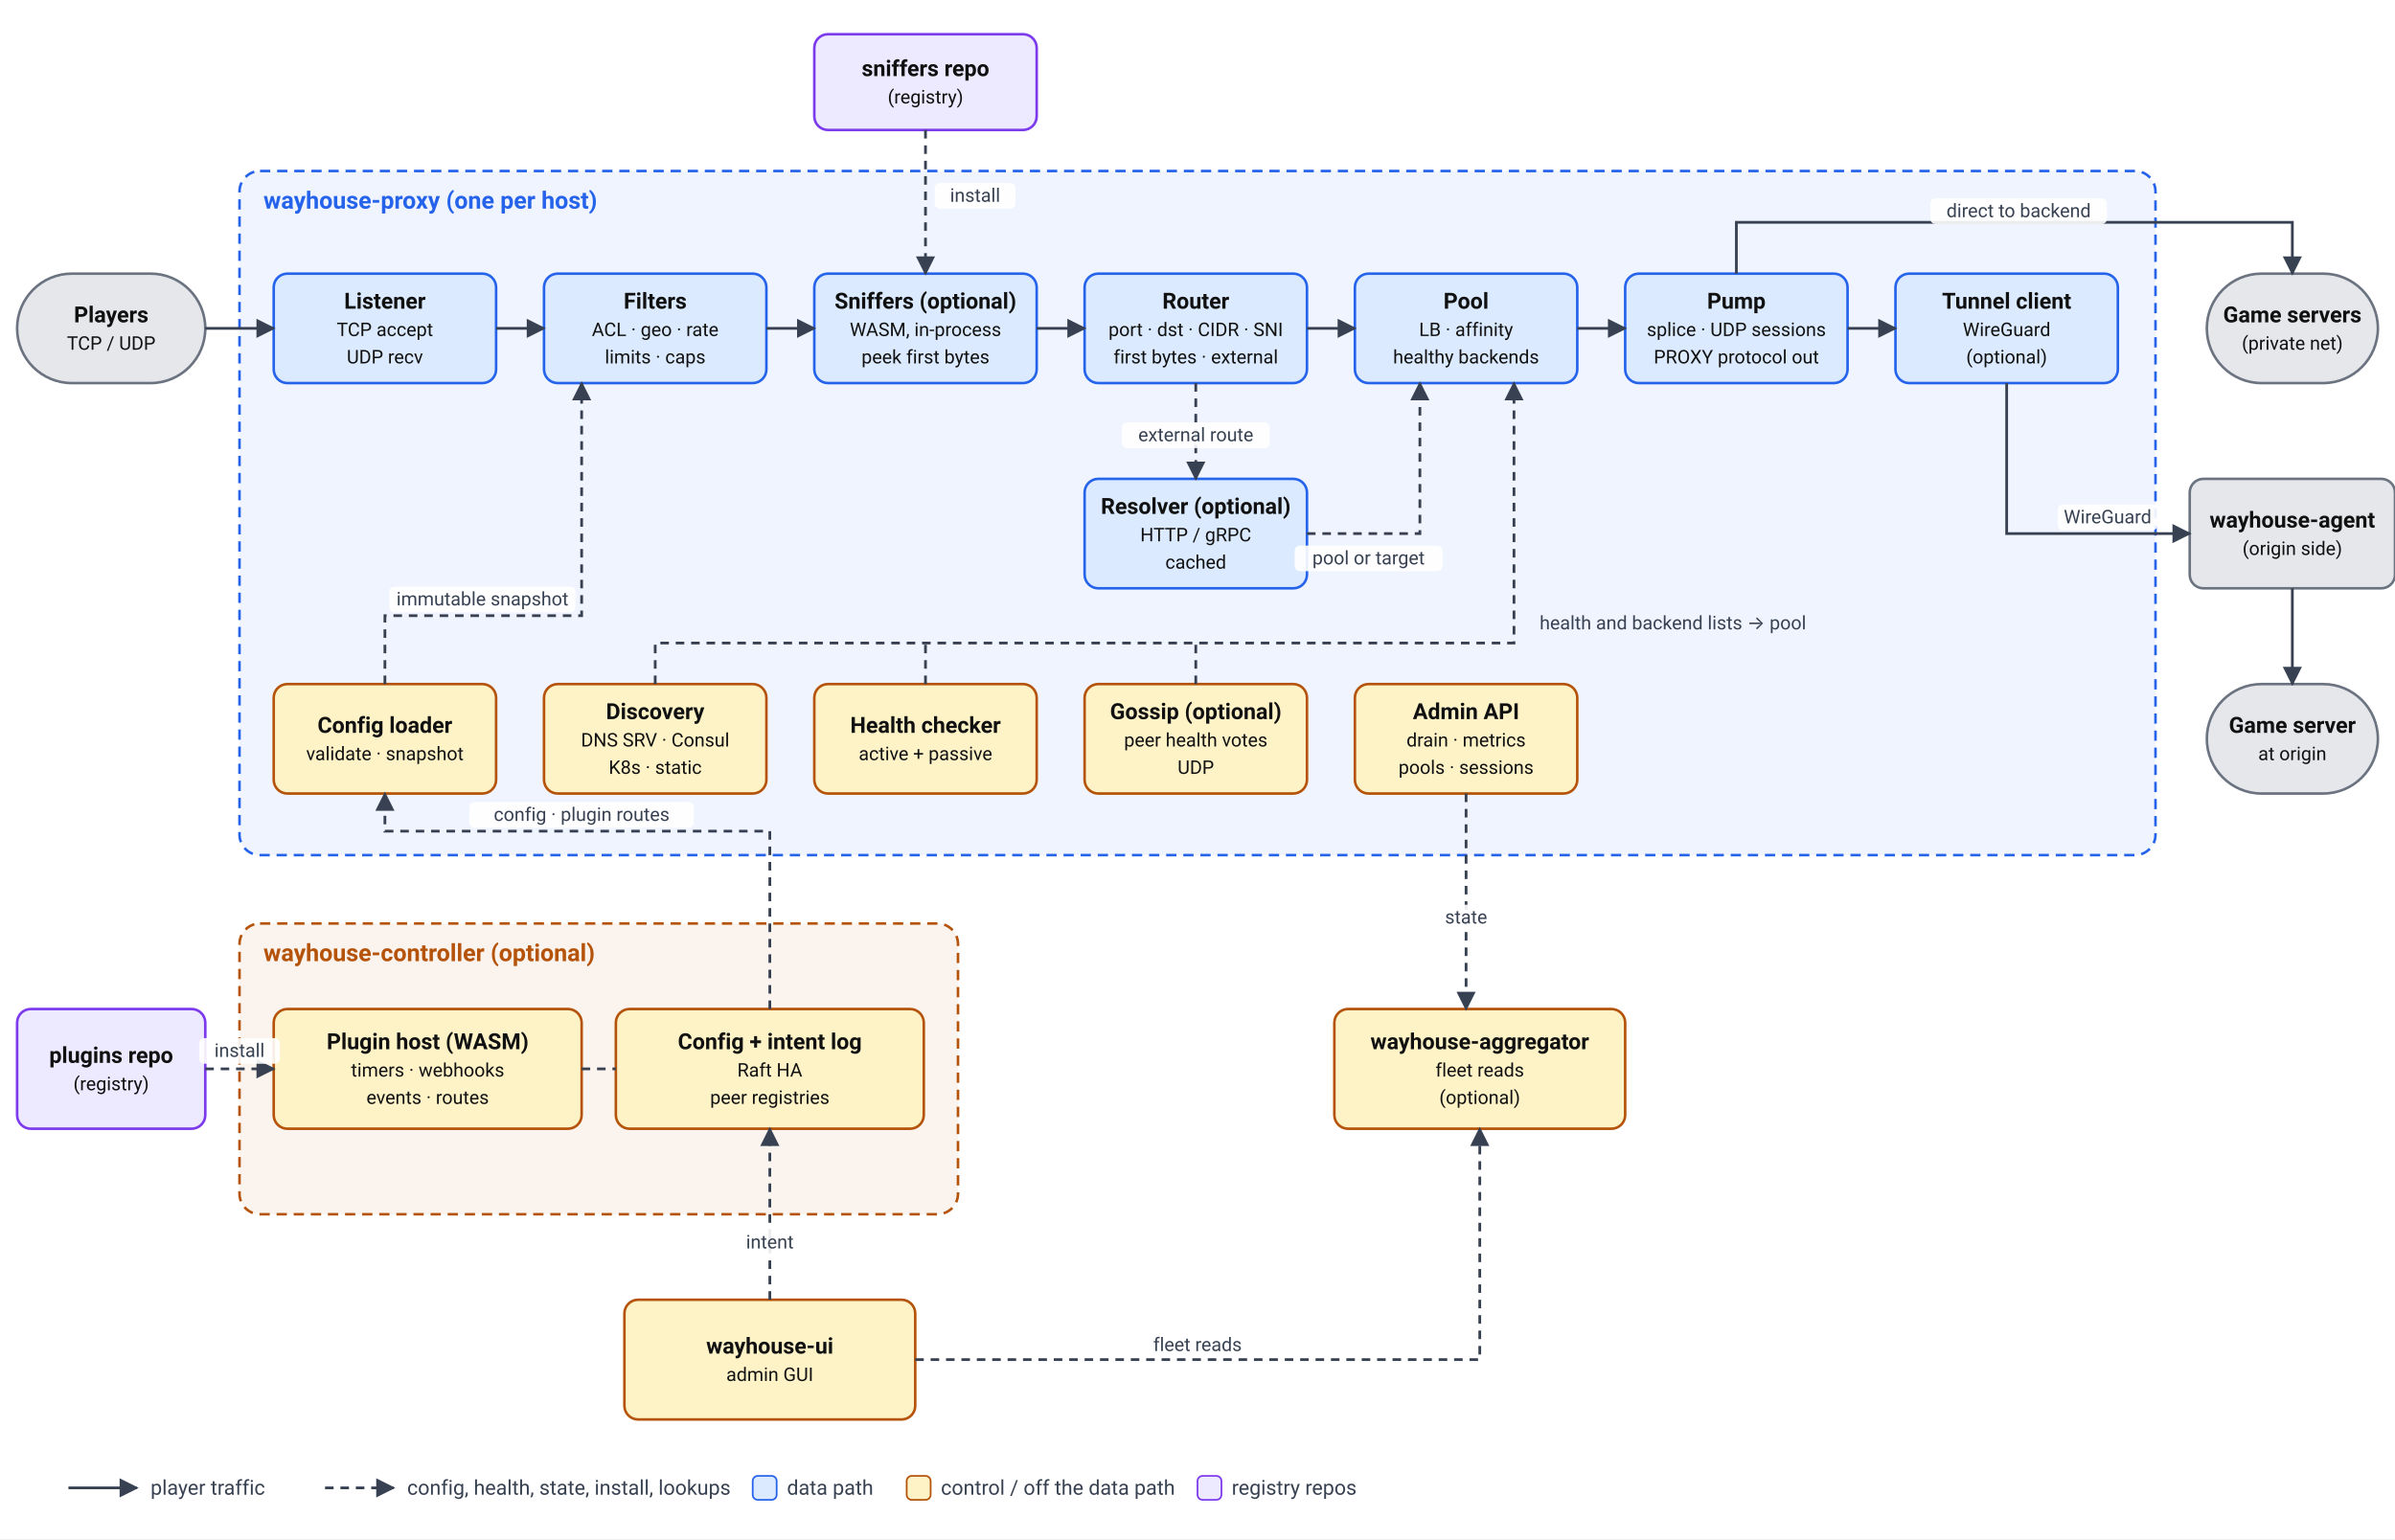
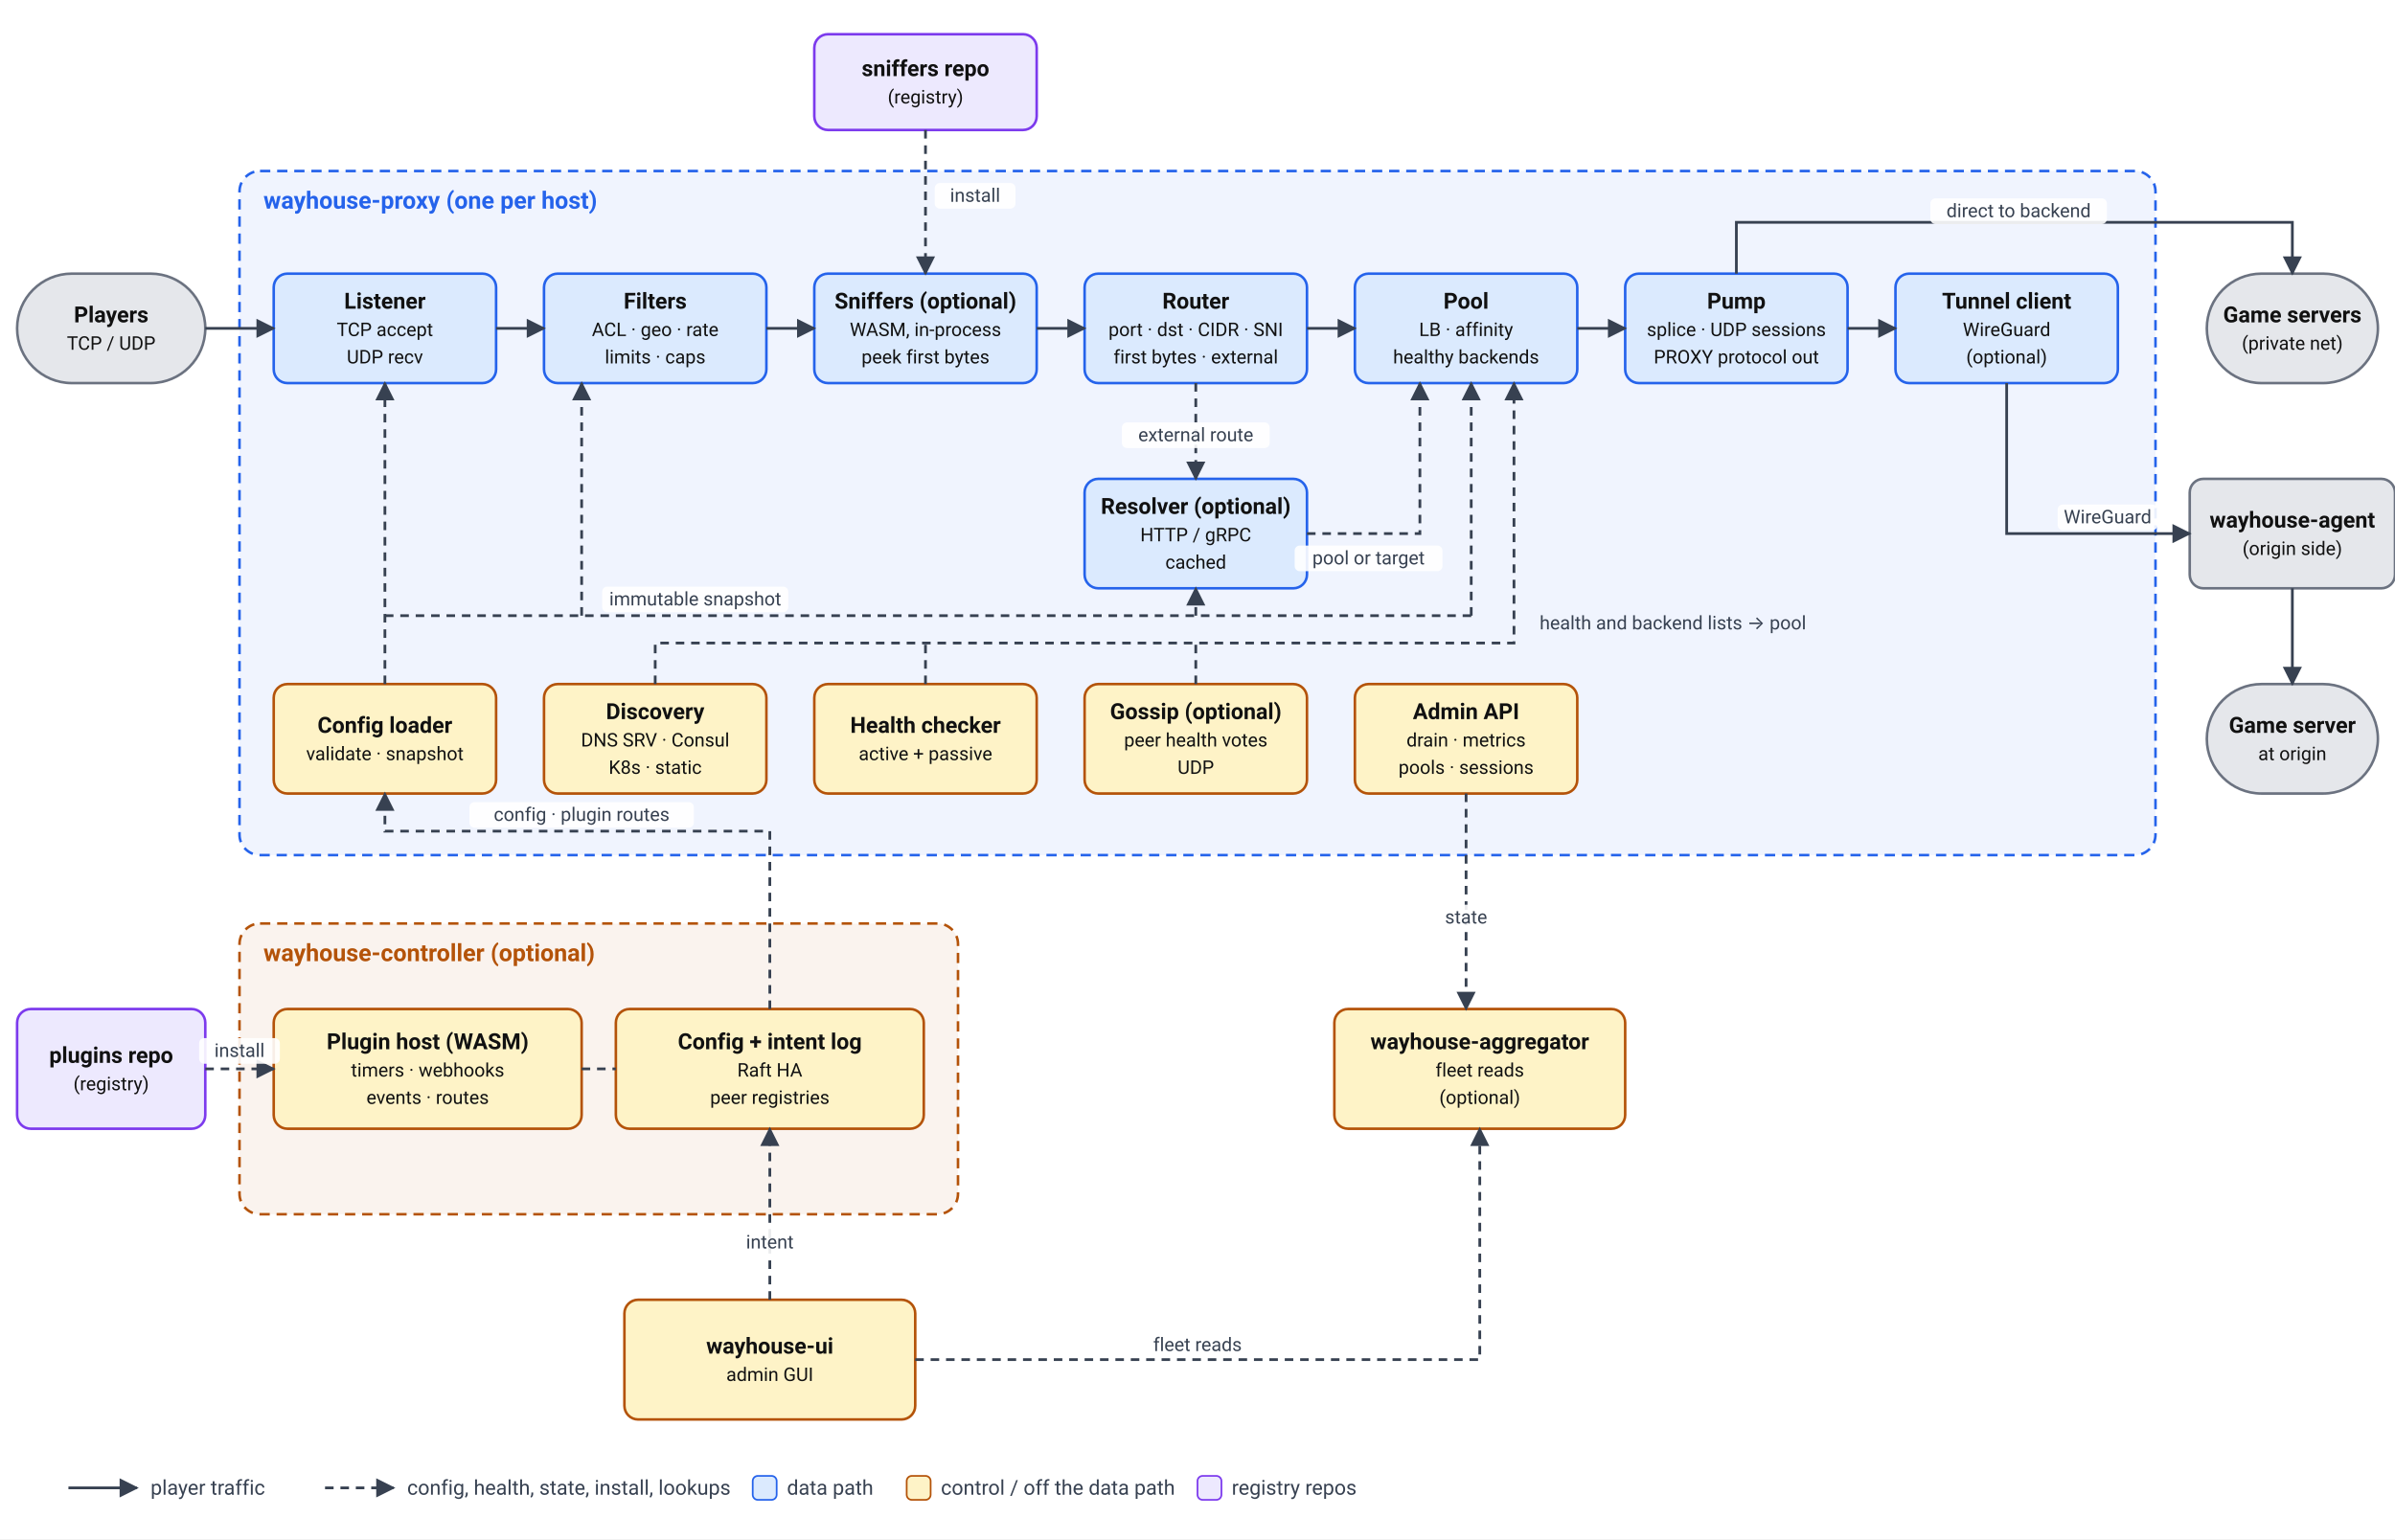
<svg xmlns="http://www.w3.org/2000/svg" viewBox="0 0 1400 900" width="1400" role="img" aria-labelledby="t d" font-family="system-ui,-apple-system,Segoe UI,Roboto,sans-serif">
  <defs>
    <marker id="a" viewBox="0 0 10 10" refX="9" refY="5" markerWidth="7" markerHeight="7" orient="auto-start-reverse">
      <path d="M0,0 L10,5 L0,10 z" fill="#374151" />
    </marker>
  </defs>
  <rect width="1400" height="900" fill="#fff" />
  <rect x="10" y="160" width="110" height="64" rx="32" fill="#e5e7eb" stroke="#6b7280" stroke-width="1.5" />
  <text x="65.0" y="188.5" text-anchor="middle" font-size="13" font-weight="700" fill="#111">Players</text>
  <text x="65.0" y="204.5" text-anchor="middle" font-size="11" font-weight="400" fill="#111">TCP / UDP</text>
  <rect x="1290" y="160" width="100" height="64" rx="32" fill="#e5e7eb" stroke="#6b7280" stroke-width="1.5" />
  <text x="1340.0" y="188.5" text-anchor="middle" font-size="13" font-weight="700" fill="#111">Game servers</text>
  <text x="1340.0" y="204.5" text-anchor="middle" font-size="11" font-weight="400" fill="#111">(private net)</text>
  <rect x="140" y="100" width="1120" height="400" rx="12" fill="#2563eb" fill-opacity="0.07" stroke="#2563eb" stroke-width="1.5" stroke-dasharray="6 4" />
  <text x="154" y="122" font-size="14" font-weight="700" fill="#2563eb">wayhouse-proxy (one per host)</text>
  <rect x="160" y="160" width="130" height="64" rx="8" fill="#dbeafe" stroke="#2563eb" stroke-width="1.5" />
  <text x="225.0" y="180.5" text-anchor="middle" font-size="13" font-weight="700" fill="#111">Listener</text>
  <text x="225.0" y="196.5" text-anchor="middle" font-size="11" font-weight="400" fill="#111">TCP accept</text>
  <text x="225.0" y="212.5" text-anchor="middle" font-size="11" font-weight="400" fill="#111">UDP recv</text>
  <rect x="318" y="160" width="130" height="64" rx="8" fill="#dbeafe" stroke="#2563eb" stroke-width="1.5" />
  <text x="383.0" y="180.5" text-anchor="middle" font-size="13" font-weight="700" fill="#111">Filters</text>
  <text x="383.0" y="196.5" text-anchor="middle" font-size="11" font-weight="400" fill="#111">ACL · geo · rate</text>
  <text x="383.0" y="212.5" text-anchor="middle" font-size="11" font-weight="400" fill="#111">limits · caps</text>
  <rect x="476" y="160" width="130" height="64" rx="8" fill="#dbeafe" stroke="#2563eb" stroke-width="1.5" />
  <text x="541.0" y="180.5" text-anchor="middle" font-size="13" font-weight="700" fill="#111">Sniffers (optional)</text>
  <text x="541.0" y="196.5" text-anchor="middle" font-size="11" font-weight="400" fill="#111">WASM, in-process</text>
  <text x="541.0" y="212.5" text-anchor="middle" font-size="11" font-weight="400" fill="#111">peek first bytes</text>
  <rect x="634" y="160" width="130" height="64" rx="8" fill="#dbeafe" stroke="#2563eb" stroke-width="1.5" />
  <text x="699.0" y="180.5" text-anchor="middle" font-size="13" font-weight="700" fill="#111">Router</text>
  <text x="699.0" y="196.5" text-anchor="middle" font-size="11" font-weight="400" fill="#111">port · dst · CIDR · SNI</text>
  <text x="699.0" y="212.5" text-anchor="middle" font-size="11" font-weight="400" fill="#111">first bytes · external</text>
  <rect x="792" y="160" width="130" height="64" rx="8" fill="#dbeafe" stroke="#2563eb" stroke-width="1.5" />
  <text x="857.0" y="180.5" text-anchor="middle" font-size="13" font-weight="700" fill="#111">Pool</text>
  <text x="857.0" y="196.5" text-anchor="middle" font-size="11" font-weight="400" fill="#111">LB · affinity</text>
  <text x="857.0" y="212.5" text-anchor="middle" font-size="11" font-weight="400" fill="#111">healthy backends</text>
  <rect x="950" y="160" width="130" height="64" rx="8" fill="#dbeafe" stroke="#2563eb" stroke-width="1.5" />
  <text x="1015.0" y="180.5" text-anchor="middle" font-size="13" font-weight="700" fill="#111">Pump</text>
  <text x="1015.0" y="196.5" text-anchor="middle" font-size="11" font-weight="400" fill="#111">splice · UDP sessions</text>
  <text x="1015.0" y="212.5" text-anchor="middle" font-size="11" font-weight="400" fill="#111">PROXY protocol out</text>
  <rect x="1108" y="160" width="130" height="64" rx="8" fill="#dbeafe" stroke="#2563eb" stroke-width="1.5" />
  <text x="1173.0" y="180.5" text-anchor="middle" font-size="13" font-weight="700" fill="#111">Tunnel client</text>
  <text x="1173.0" y="196.5" text-anchor="middle" font-size="11" font-weight="400" fill="#111">WireGuard</text>
  <text x="1173.0" y="212.5" text-anchor="middle" font-size="11" font-weight="400" fill="#111">(optional)</text>
  <polyline points="120,192 160,192" fill="none" stroke="#374151" stroke-width="1.6" marker-end="url(#a)" />
  <polyline points="290,192 318,192" fill="none" stroke="#374151" stroke-width="1.6" marker-end="url(#a)" />
  <polyline points="448,192 476,192" fill="none" stroke="#374151" stroke-width="1.6" marker-end="url(#a)" />
  <polyline points="606,192 634,192" fill="none" stroke="#374151" stroke-width="1.6" marker-end="url(#a)" />
  <polyline points="764,192 792,192" fill="none" stroke="#374151" stroke-width="1.6" marker-end="url(#a)" />
  <polyline points="922,192 950,192" fill="none" stroke="#374151" stroke-width="1.6" marker-end="url(#a)" />
  <polyline points="1080,192 1108,192" fill="none" stroke="#374151" stroke-width="1.6" marker-end="url(#a)" />
  <rect x="634" y="280" width="130" height="64" rx="8" fill="#dbeafe" stroke="#2563eb" stroke-width="1.5" />
  <text x="699.0" y="300.5" text-anchor="middle" font-size="13" font-weight="700" fill="#111">Resolver (optional)</text>
  <text x="699.0" y="316.5" text-anchor="middle" font-size="11" font-weight="400" fill="#111">HTTP / gRPC</text>
  <text x="699.0" y="332.5" text-anchor="middle" font-size="11" font-weight="400" fill="#111">cached</text>
  <polyline points="699,224 699,280" fill="none" stroke="#374151" stroke-width="1.6" stroke-dasharray="5 4" marker-end="url(#a)" />
  <rect x="655.8" y="247" width="86.4" height="15" rx="3" fill="#fff" fill-opacity="0.9" />
  <text x="699" y="258" text-anchor="middle" font-size="11" fill="#374151">external route</text>
  <polyline points="764,312 830,312 830,224" fill="none" stroke="#374151" stroke-width="1.6" stroke-dasharray="5 4" marker-end="url(#a)" />
  <rect x="756.8" y="319" width="86.4" height="15" rx="3" fill="#fff" fill-opacity="0.9" />
  <text x="800" y="330" text-anchor="middle" font-size="11" fill="#374151">pool or target</text>
  <polyline points="1015,160 1015,130 1340,130 1340,160" fill="none" stroke="#374151" stroke-width="1.6" marker-end="url(#a)" />
  <rect x="1128.4" y="116" width="103.2" height="15" rx="3" fill="#fff" fill-opacity="0.9" />
  <text x="1180" y="127" text-anchor="middle" font-size="11" fill="#374151">direct to backend</text>
  <rect x="1280" y="280" width="120" height="64" rx="8" fill="#e5e7eb" stroke="#6b7280" stroke-width="1.5" />
  <text x="1340.0" y="308.5" text-anchor="middle" font-size="13" font-weight="700" fill="#111">wayhouse-agent</text>
  <text x="1340.0" y="324.5" text-anchor="middle" font-size="11" font-weight="400" fill="#111">(origin side)</text>
  <rect x="1290" y="400" width="100" height="64" rx="32" fill="#e5e7eb" stroke="#6b7280" stroke-width="1.5" />
  <text x="1340.0" y="428.5" text-anchor="middle" font-size="13" font-weight="700" fill="#111">Game server</text>
  <text x="1340.0" y="444.5" text-anchor="middle" font-size="11" font-weight="400" fill="#111">at origin</text>
  <polyline points="1173,224 1173,312 1280,312" fill="none" stroke="#374151" stroke-width="1.6" marker-end="url(#a)" />
  <rect x="1202.8" y="295" width="58.4" height="15" rx="3" fill="#fff" fill-opacity="0.9" />
  <text x="1232" y="306" text-anchor="middle" font-size="11" fill="#374151">WireGuard</text>
  <polyline points="1340,344 1340,400" fill="none" stroke="#374151" stroke-width="1.6" marker-end="url(#a)" />
  <rect x="160" y="400" width="130" height="64" rx="8" fill="#fef3c7" stroke="#b45309" stroke-width="1.5" />
  <text x="225.0" y="428.5" text-anchor="middle" font-size="13" font-weight="700" fill="#111">Config loader</text>
  <text x="225.0" y="444.5" text-anchor="middle" font-size="11" font-weight="400" fill="#111">validate · snapshot</text>
  <rect x="318" y="400" width="130" height="64" rx="8" fill="#fef3c7" stroke="#b45309" stroke-width="1.5" />
  <text x="383.0" y="420.5" text-anchor="middle" font-size="13" font-weight="700" fill="#111">Discovery</text>
  <text x="383.0" y="436.5" text-anchor="middle" font-size="11" font-weight="400" fill="#111">DNS SRV · Consul</text>
  <text x="383.0" y="452.5" text-anchor="middle" font-size="11" font-weight="400" fill="#111">K8s · static</text>
  <rect x="476" y="400" width="130" height="64" rx="8" fill="#fef3c7" stroke="#b45309" stroke-width="1.5" />
  <text x="541.0" y="428.5" text-anchor="middle" font-size="13" font-weight="700" fill="#111">Health checker</text>
  <text x="541.0" y="444.5" text-anchor="middle" font-size="11" font-weight="400" fill="#111">active + passive</text>
  <rect x="634" y="400" width="130" height="64" rx="8" fill="#fef3c7" stroke="#b45309" stroke-width="1.5" />
  <text x="699.0" y="420.5" text-anchor="middle" font-size="13" font-weight="700" fill="#111">Gossip (optional)</text>
  <text x="699.0" y="436.5" text-anchor="middle" font-size="11" font-weight="400" fill="#111">peer health votes</text>
  <text x="699.0" y="452.5" text-anchor="middle" font-size="11" font-weight="400" fill="#111">UDP</text>
  <rect x="792" y="400" width="130" height="64" rx="8" fill="#fef3c7" stroke="#b45309" stroke-width="1.5" />
  <text x="857.0" y="420.5" text-anchor="middle" font-size="13" font-weight="700" fill="#111">Admin API</text>
  <text x="857.0" y="436.5" text-anchor="middle" font-size="11" font-weight="400" fill="#111">drain · metrics</text>
  <text x="857.0" y="452.5" text-anchor="middle" font-size="11" font-weight="400" fill="#111">pools · sessions</text>
-   <polyline points="225,400 225,360 340,360 340,224" fill="none" stroke="#374151" stroke-width="1.6" stroke-dasharray="5 4" marker-end="url(#a)" />
-   <rect x="227.6" y="343" width="108.8" height="15" rx="3" fill="#fff" fill-opacity="0.9" />
-   <text x="282" y="354" text-anchor="middle" font-size="11" fill="#374151">immutable snapshot</text>
+   <polyline points="225,400 225,224" fill="none" stroke="#374151" stroke-width="1.6" stroke-dasharray="5 4" marker-end="url(#a)" />
+   <polyline points="225,360 860,360" fill="none" stroke="#374151" stroke-width="1.6" stroke-dasharray="5 4" />
+   <polyline points="340,360 340,224" fill="none" stroke="#374151" stroke-width="1.6" stroke-dasharray="5 4" marker-end="url(#a)" />
+   <polyline points="699,360 699,344" fill="none" stroke="#374151" stroke-width="1.6" stroke-dasharray="5 4" marker-end="url(#a)" />
+   <polyline points="860,360 860,224" fill="none" stroke="#374151" stroke-width="1.6" stroke-dasharray="5 4" marker-end="url(#a)" />
+   <rect x="352" y="343" width="108.8" height="15" rx="3" fill="#fff" fill-opacity="0.9" />
+   <text x="406.4" y="354" text-anchor="middle" font-size="11" fill="#374151">immutable snapshot</text>
  <polyline points="383,400 383,376 885,376 885,224" fill="none" stroke="#374151" stroke-width="1.6" stroke-dasharray="5 4" marker-end="url(#a)" />
  <polyline points="541,400 541,376" fill="none" stroke="#374151" stroke-width="1.6" stroke-dasharray="5 4" />
  <polyline points="699,400 699,376" fill="none" stroke="#374151" stroke-width="1.6" stroke-dasharray="5 4" />
  <text x="900" y="368" font-size="11" text-anchor="start" fill="#374151">health and backend lists → pool</text>
  <rect x="140" y="540" width="420" height="170" rx="12" fill="#b45309" fill-opacity="0.07" stroke="#b45309" stroke-width="1.5" stroke-dasharray="6 4" />
  <text x="154" y="562" font-size="14" font-weight="700" fill="#b45309">wayhouse-controller (optional)</text>
  <rect x="160" y="590" width="180" height="70" rx="8" fill="#fef3c7" stroke="#b45309" stroke-width="1.5" />
  <text x="250.0" y="613.5" text-anchor="middle" font-size="13" font-weight="700" fill="#111">Plugin host (WASM)</text>
  <text x="250.0" y="629.5" text-anchor="middle" font-size="11" font-weight="400" fill="#111">timers · webhooks</text>
  <text x="250.0" y="645.5" text-anchor="middle" font-size="11" font-weight="400" fill="#111">events · routes</text>
  <rect x="360" y="590" width="180" height="70" rx="8" fill="#fef3c7" stroke="#b45309" stroke-width="1.5" />
  <text x="450.0" y="613.5" text-anchor="middle" font-size="13" font-weight="700" fill="#111">Config + intent log</text>
  <text x="450.0" y="629.5" text-anchor="middle" font-size="11" font-weight="400" fill="#111">Raft HA</text>
  <text x="450.0" y="645.5" text-anchor="middle" font-size="11" font-weight="400" fill="#111">peer registries</text>
  <polyline points="340,625 360,625" fill="none" stroke="#374151" stroke-width="1.6" stroke-dasharray="5 4" />
  <polyline points="450,590 450,486 225,486 225,464" fill="none" stroke="#374151" stroke-width="1.6" stroke-dasharray="5 4" marker-end="url(#a)" />
  <rect x="274.4" y="469" width="131.2" height="15" rx="3" fill="#fff" fill-opacity="0.9" />
  <text x="340" y="480" text-anchor="middle" font-size="11" fill="#374151">config · plugin routes</text>
  <rect x="780" y="590" width="170" height="70" rx="8" fill="#fef3c7" stroke="#b45309" stroke-width="1.5" />
  <text x="865.0" y="613.5" text-anchor="middle" font-size="13" font-weight="700" fill="#111">wayhouse-aggregator</text>
  <text x="865.0" y="629.5" text-anchor="middle" font-size="11" font-weight="400" fill="#111">fleet reads</text>
  <text x="865.0" y="645.5" text-anchor="middle" font-size="11" font-weight="400" fill="#111">(optional)</text>
  <polyline points="857,464 857,590" fill="none" stroke="#374151" stroke-width="1.6" stroke-dasharray="5 4" marker-end="url(#a)" />
  <rect x="839.0" y="529" width="36.0" height="15" rx="3" fill="#fff" fill-opacity="0.9" />
  <text x="857" y="540" text-anchor="middle" font-size="11" fill="#374151">state</text>
  <rect x="365" y="760" width="170" height="70" rx="8" fill="#fef3c7" stroke="#b45309" stroke-width="1.5" />
  <text x="450.0" y="791.5" text-anchor="middle" font-size="13" font-weight="700" fill="#111">wayhouse-ui</text>
  <text x="450.0" y="807.5" text-anchor="middle" font-size="11" font-weight="400" fill="#111">admin GUI</text>
  <polyline points="450,760 450,660" fill="none" stroke="#374151" stroke-width="1.6" stroke-dasharray="5 4" marker-end="url(#a)" />
  <rect x="429.2" y="719" width="41.6" height="15" rx="3" fill="#fff" fill-opacity="0.9" />
  <text x="450" y="730" text-anchor="middle" font-size="11" fill="#374151">intent</text>
  <polyline points="535,795 865,795 865,660" fill="none" stroke="#374151" stroke-width="1.6" stroke-dasharray="5 4" marker-end="url(#a)" />
  <rect x="665.2" y="779" width="69.6" height="15" rx="3" fill="#fff" fill-opacity="0.9" />
  <text x="700" y="790" text-anchor="middle" font-size="11" fill="#374151">fleet reads</text>
  <rect x="10" y="590" width="110" height="70" rx="8" fill="#ede9fe" stroke="#7c3aed" stroke-width="1.5" />
  <text x="65.0" y="621.5" text-anchor="middle" font-size="13" font-weight="700" fill="#111">plugins repo</text>
  <text x="65.0" y="637.5" text-anchor="middle" font-size="11" font-weight="400" fill="#111">(registry)</text>
  <polyline points="120,625 160,625" fill="none" stroke="#374151" stroke-width="1.6" stroke-dasharray="5 4" marker-end="url(#a)" />
  <rect x="116.4" y="607" width="47.2" height="15" rx="3" fill="#fff" fill-opacity="0.9" />
  <text x="140" y="618" text-anchor="middle" font-size="11" fill="#374151">install</text>
  <rect x="476" y="20" width="130" height="56" rx="8" fill="#ede9fe" stroke="#7c3aed" stroke-width="1.5" />
  <text x="541.0" y="44.5" text-anchor="middle" font-size="13" font-weight="700" fill="#111">sniffers repo</text>
  <text x="541.0" y="60.5" text-anchor="middle" font-size="11" font-weight="400" fill="#111">(registry)</text>
  <polyline points="541,76 541,160" fill="none" stroke="#374151" stroke-width="1.6" stroke-dasharray="5 4" marker-end="url(#a)" />
  <rect x="546.4" y="107" width="47.2" height="15" rx="3" fill="#fff" fill-opacity="0.9" />
  <text x="570" y="118" text-anchor="middle" font-size="11" fill="#374151">install</text>
  <polyline points="40,870 80,870" fill="none" stroke="#374151" stroke-width="1.6" marker-end="url(#a)" />
  <text x="88" y="874" font-size="12" text-anchor="start" fill="#374151">player traffic</text>
  <polyline points="190,870 230,870" fill="none" stroke="#374151" stroke-width="1.6" stroke-dasharray="5 4" marker-end="url(#a)" />
  <text x="238" y="874" font-size="12" text-anchor="start" fill="#374151">config, health, state, install, lookups</text>
  <rect x="440" y="863" width="14" height="14" rx="3" fill="#dbeafe" stroke="#2563eb" />
  <text x="460" y="874" font-size="12" text-anchor="start" fill="#374151">data path</text>
  <rect x="530" y="863" width="14" height="14" rx="3" fill="#fef3c7" stroke="#b45309" />
  <text x="550" y="874" font-size="12" text-anchor="start" fill="#374151">control / off the data path</text>
  <rect x="700" y="863" width="14" height="14" rx="3" fill="#ede9fe" stroke="#7c3aed" />
  <text x="720" y="874" font-size="12" text-anchor="start" fill="#374151">registry repos</text>
</svg>
